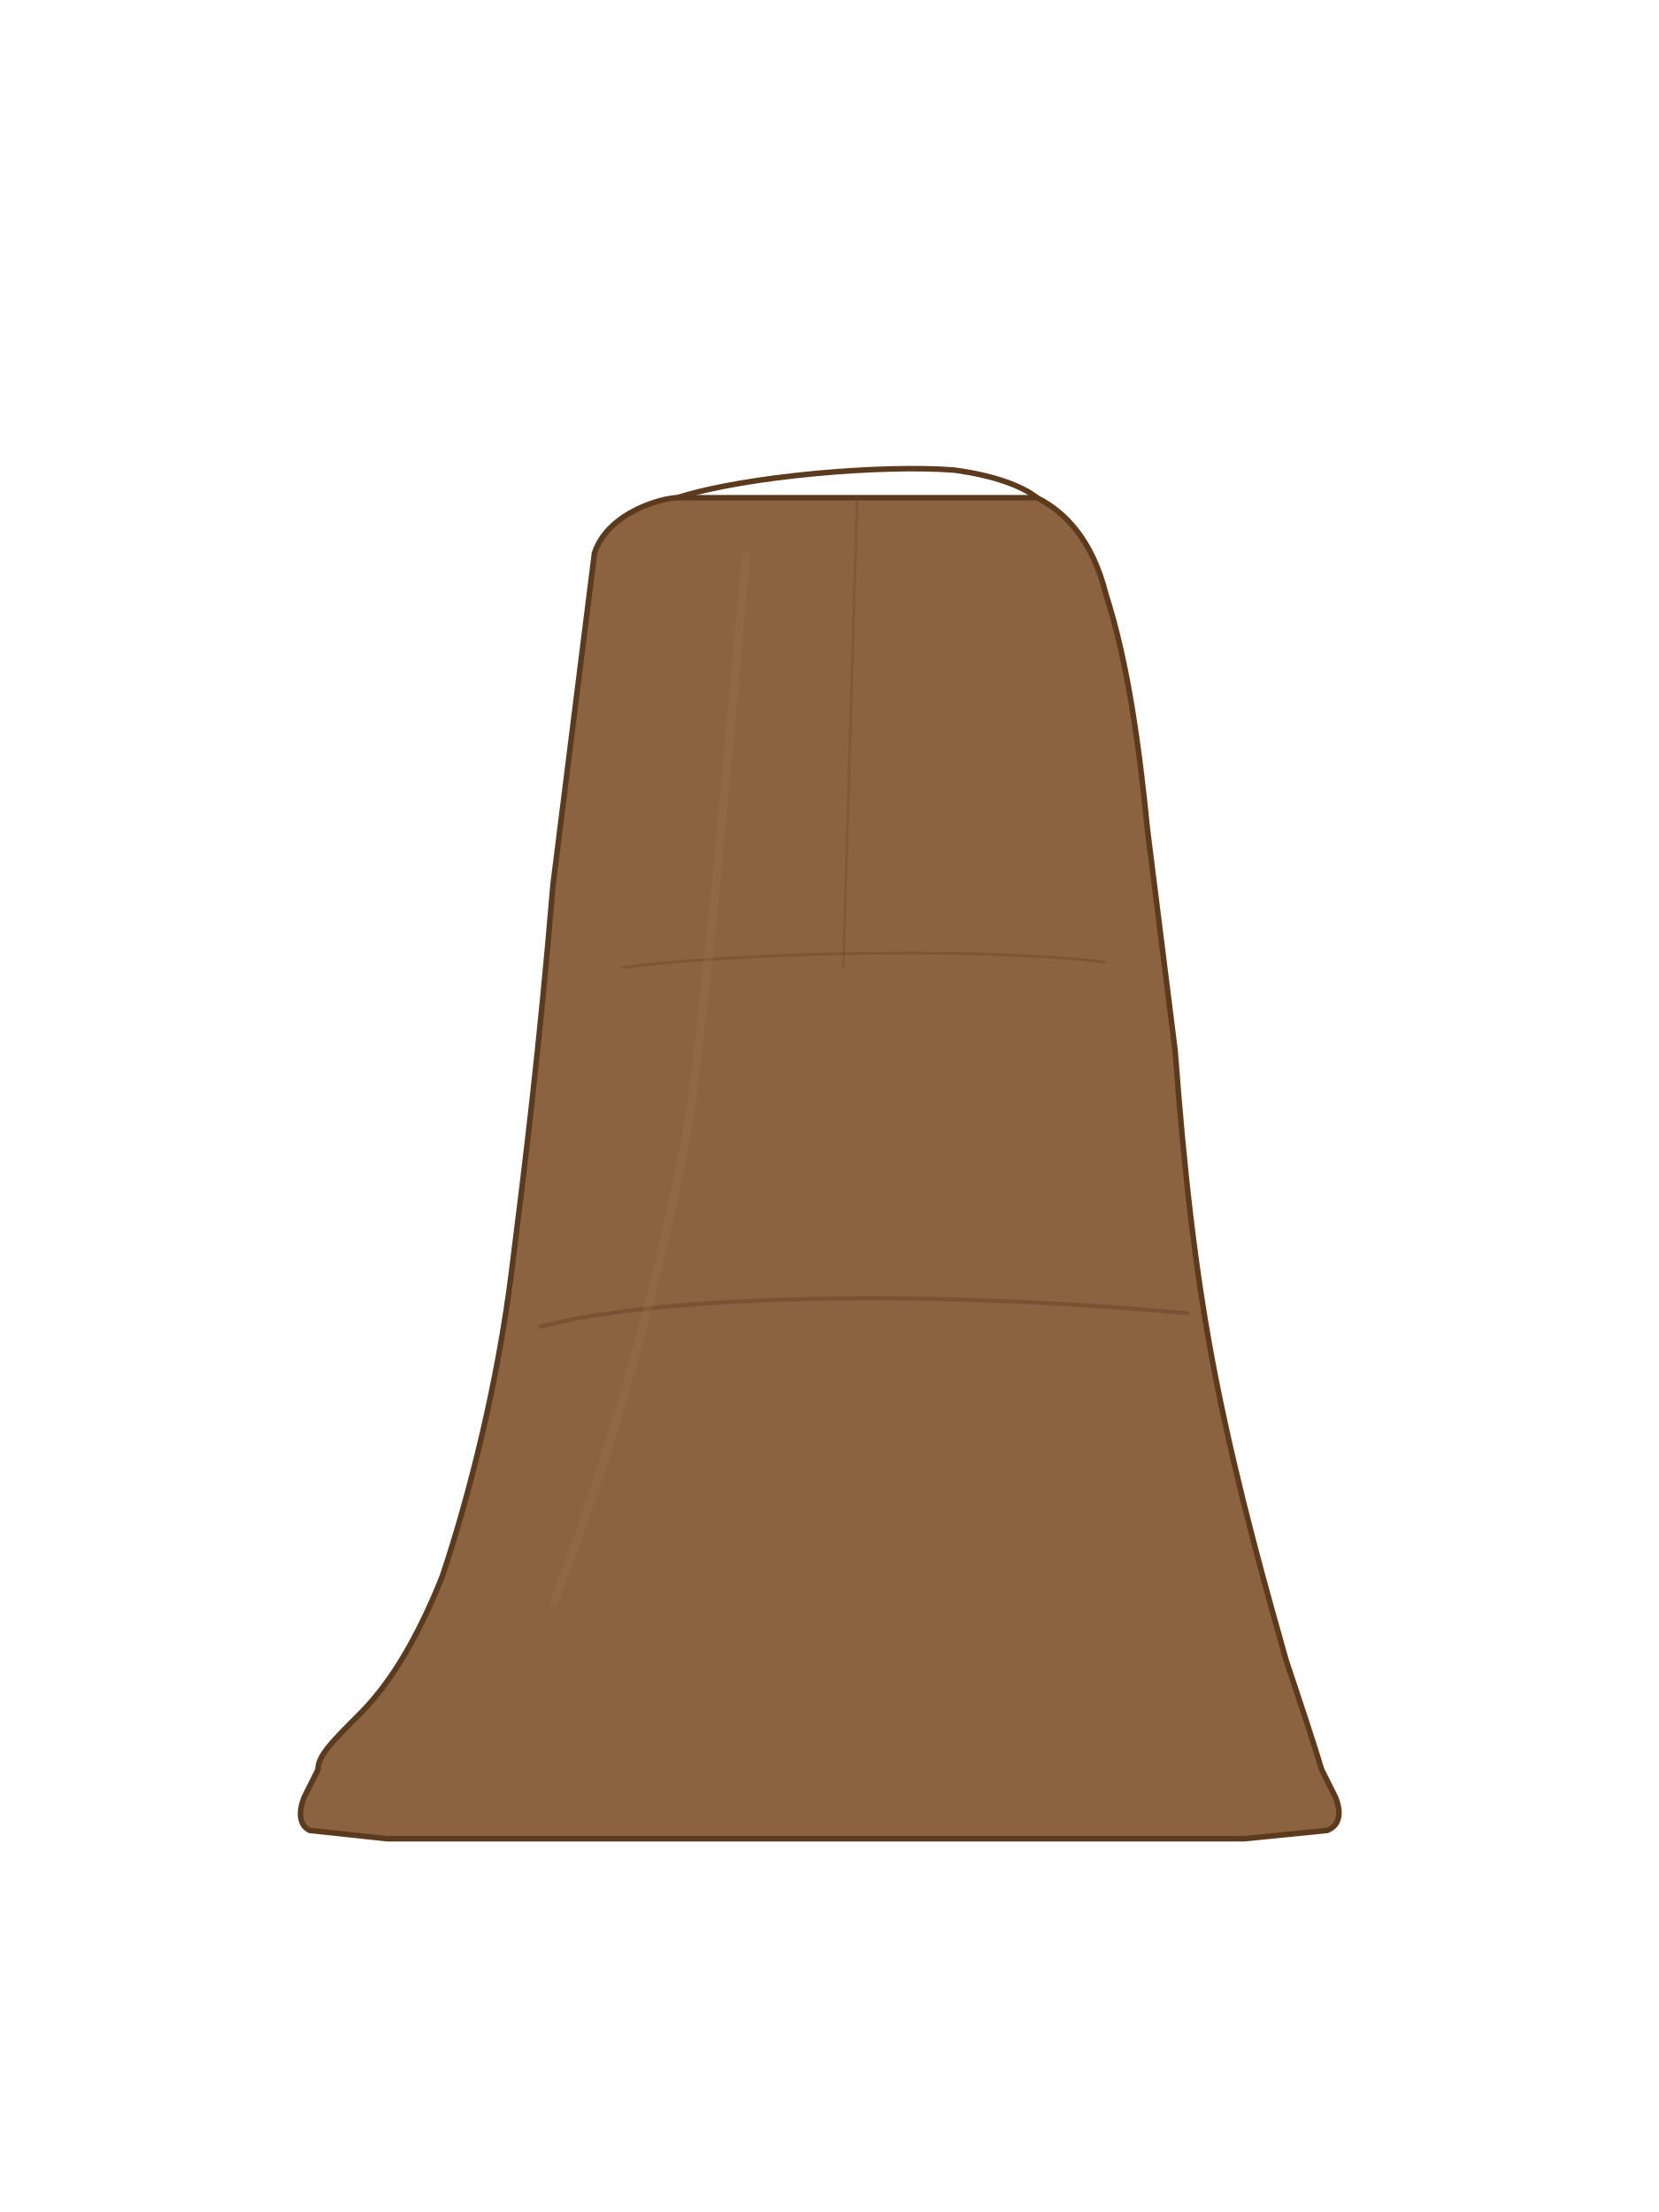
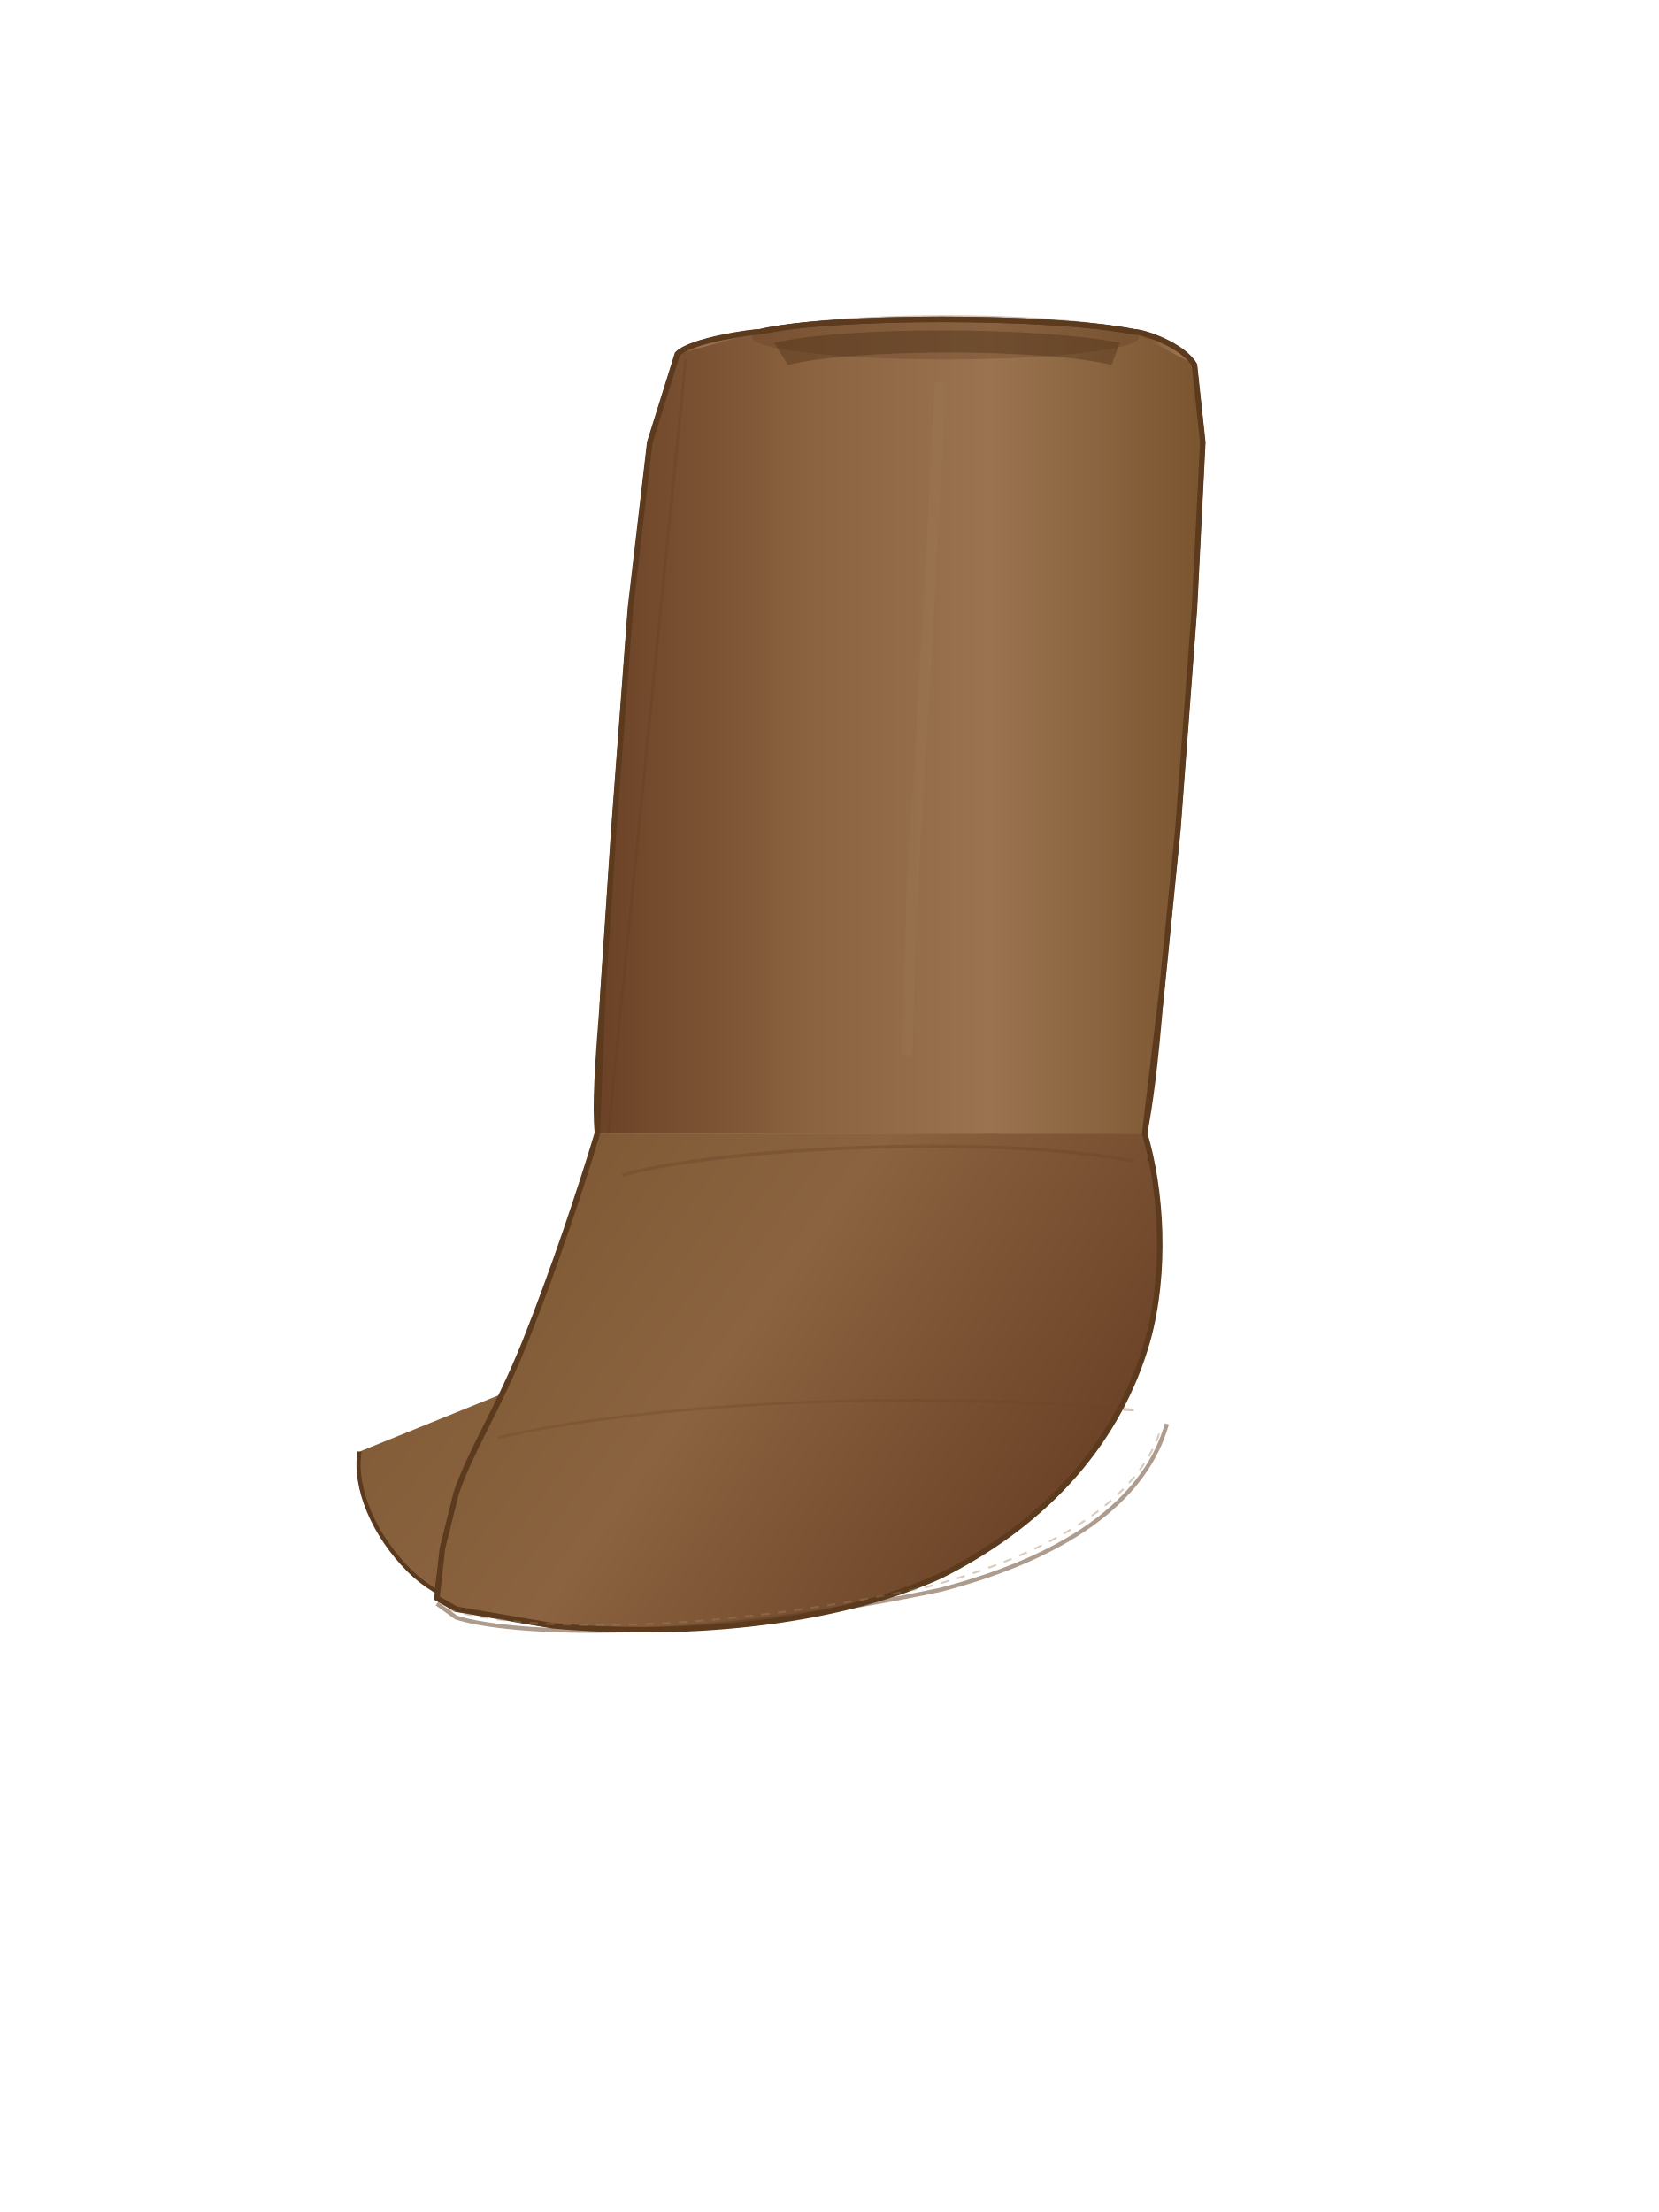
<svg xmlns="http://www.w3.org/2000/svg" width="600" height="800" viewBox="0 0 600 800">
-   <path d="     M 245 180     C 240 180, 220 185, 215 200     L 200 320     C 195 380, 190 420, 185 460     C 180 500, 170 540, 160 570     C 150 595, 140 610, 130 620     C 120 630, 115 635, 115 640     L 110 650     C 108 655, 108 660, 112 662     L 140 665     C 170 665, 250 665, 350 665     C 400 665, 430 665, 450 665     L 480 662     C 485 660, 485 655, 483 650     L 478 640     C 475 630, 470 615, 465 600     C 458 575, 448 540, 440 500     C 432 460, 428 420, 425 380     L 415 300     C 412 270, 408 240, 400 215     C 395 195, 385 185, 375 180     Z   " fill="#8B6340" stroke="#5C3A1E" stroke-width="2" />
-   <path d="M 245 180 C 270 172, 320 168, 345 170 C 360 172, 370 176, 375 180" fill="none" stroke="#5C3A1E" stroke-width="2" />
-   <path d="M 225 350 C 260 345, 350 342, 400 348" fill="none" stroke="#6B4226" stroke-width="1" opacity="0.4" />
-   <path d="M 195 480 C 230 470, 320 465, 430 475" fill="none" stroke="#6B4226" stroke-width="1.5" opacity="0.5" />
-   <path d="M 310 180 L 305 350" fill="none" stroke="#6B4226" stroke-width="1" opacity="0.3" />
-   <path d="M 270 200 C 265 250, 260 320, 250 400 C 240 460, 220 530, 200 580" fill="none" stroke="#A0825A" stroke-width="3" opacity="0.2" />
+   <defs>
+     <linearGradient id="bootShaft" x1="0" y1="0" x2="1" y2="0">
+       <stop offset="0%" stop-color="#6B4226" />
+       <stop offset="35%" stop-color="#8B6340" />
+       <stop offset="65%" stop-color="#9B7350" />
+       <stop offset="100%" stop-color="#7A5530" />
+     </linearGradient>
+     <linearGradient id="bootVamp" x1="0" y1="0" x2="1" y2="0.5">
+       <stop offset="0%" stop-color="#7A5530" />
+       <stop offset="50%" stop-color="#8B6340" />
+       <stop offset="100%" stop-color="#6B4226" />
+     </linearGradient>
+   </defs>
+   <g transform="translate(80, 120)">
+     <path d="       M 195 0       C 192 0, 170 3, 165 8       L 155 40       L 148 100       L 142 180       L 138 240       C 136 265, 135 280, 136 290     " fill="url(#bootShaft)" stroke="#5C3A1E" stroke-width="1.8" />
+     <path d="       M 330 0       C 334 0, 348 5, 352 12       L 355 40       L 352 100       L 346 180       L 340 240       C 338 265, 336 280, 334 290     " fill="url(#bootShaft)" stroke="#5C3A1E" stroke-width="1.8" />
+     <path d="       M 195 0       C 220 -6, 300 -6, 330 0       L 352 12       L 355 40       L 352 100       L 346 180       L 340 240       L 334 290       L 136 290       L 138 240       L 142 180       L 148 100       L 155 40       L 165 8       Z     " fill="url(#bootShaft)" stroke="none" />
+     <ellipse cx="262" cy="2" rx="70" ry="8" fill="#5C3A1E" opacity="0.3" />
+     <path d="M 195 0 C 220 -6, 300 -6, 330 0" fill="none" stroke="#5C3A1E" stroke-width="2" />
+     <path d="M 200 4 C 225 -2, 295 -2, 325 4 L 322 12 C 298 6, 228 6, 205 12 Z" fill="#4A2E14" opacity="0.4" />
+     <path d="       M 136 290       C 132 310, 125 335, 118 355       C 112 370, 100 390, 90 405       L 334 290     " fill="url(#bootVamp)" stroke="none" />
+     <path d="       M 334 290       C 340 310, 342 340, 335 365       C 325 400, 300 430, 260 450       C 220 468, 165 472, 120 468       C 95 465, 78 458, 68 448       C 55 435, 48 418, 50 405     " fill="url(#bootVamp)" stroke="#5C3A1E" stroke-width="1.5" />
+     <path d="       M 136 290       C 130 310, 120 340, 110 365       C 100 390, 90 405, 85 420       L 80 440       L 78 455       L 85 460     " fill="#7A5530" stroke="#5C3A1E" stroke-width="1.5" />
+     <path d="       M 136 290       C 130 310, 120 340, 110 365       C 100 390, 90 405, 85 420       L 80 440       L 78 458       L 85 462       L 120 468       C 165 472, 220 468, 260 450       C 300 430, 325 400, 335 365       C 342 340, 340 310, 334 290       Z     " fill="url(#bootVamp)" stroke="none" />
+     <path d="       M 195 0       C 192 0, 170 3, 165 8       L 155 40       L 148 100       L 142 180       L 138 240       L 136 290       C 130 310, 120 340, 110 365       C 100 390, 90 405, 85 420       L 80 440       L 78 458       L 85 462       L 120 468       C 165 472, 220 468, 260 450       C 300 430, 325 400, 335 365       C 342 340, 340 310, 334 290       L 340 240       L 346 180       L 352 100       L 355 40       L 352 12       C 348 5, 334 0, 330 0       C 300 -6, 220 -6, 195 0       Z     " fill="none" stroke="#5C3A1E" stroke-width="2" />
+     <path d="M 145 305 C 180 295, 280 290, 330 300" fill="none" stroke="#6B4226" stroke-width="1.2" opacity="0.35" />
+     <path d="M 100 400 C 150 388, 250 382, 330 390" fill="none" stroke="#6B4226" stroke-width="1" opacity="0.3" />
+     <path d="       M 78 460       L 85 465       C 100 470, 160 476, 260 455       C 310 442, 335 420, 342 395     " fill="none" stroke="#5C3A1E" stroke-width="1.5" opacity="0.5" />
+     <path d="       M 260 20       C 258 60, 255 120, 250 200       L 248 260     " fill="none" stroke="#A08060" stroke-width="4" opacity="0.15" stroke-linecap="round" />
+     <path d="M 168 10 L 140 290" fill="none" stroke="#5C3A1E" stroke-width="1" opacity="0.25" />
+     <path d="       M 82 462       C 100 468, 160 474, 255 454       C 308 440, 334 418, 340 396     " fill="none" stroke="#A08060" stroke-width="0.7" stroke-dasharray="3 3" opacity="0.4" />
+   </g>
</svg>
